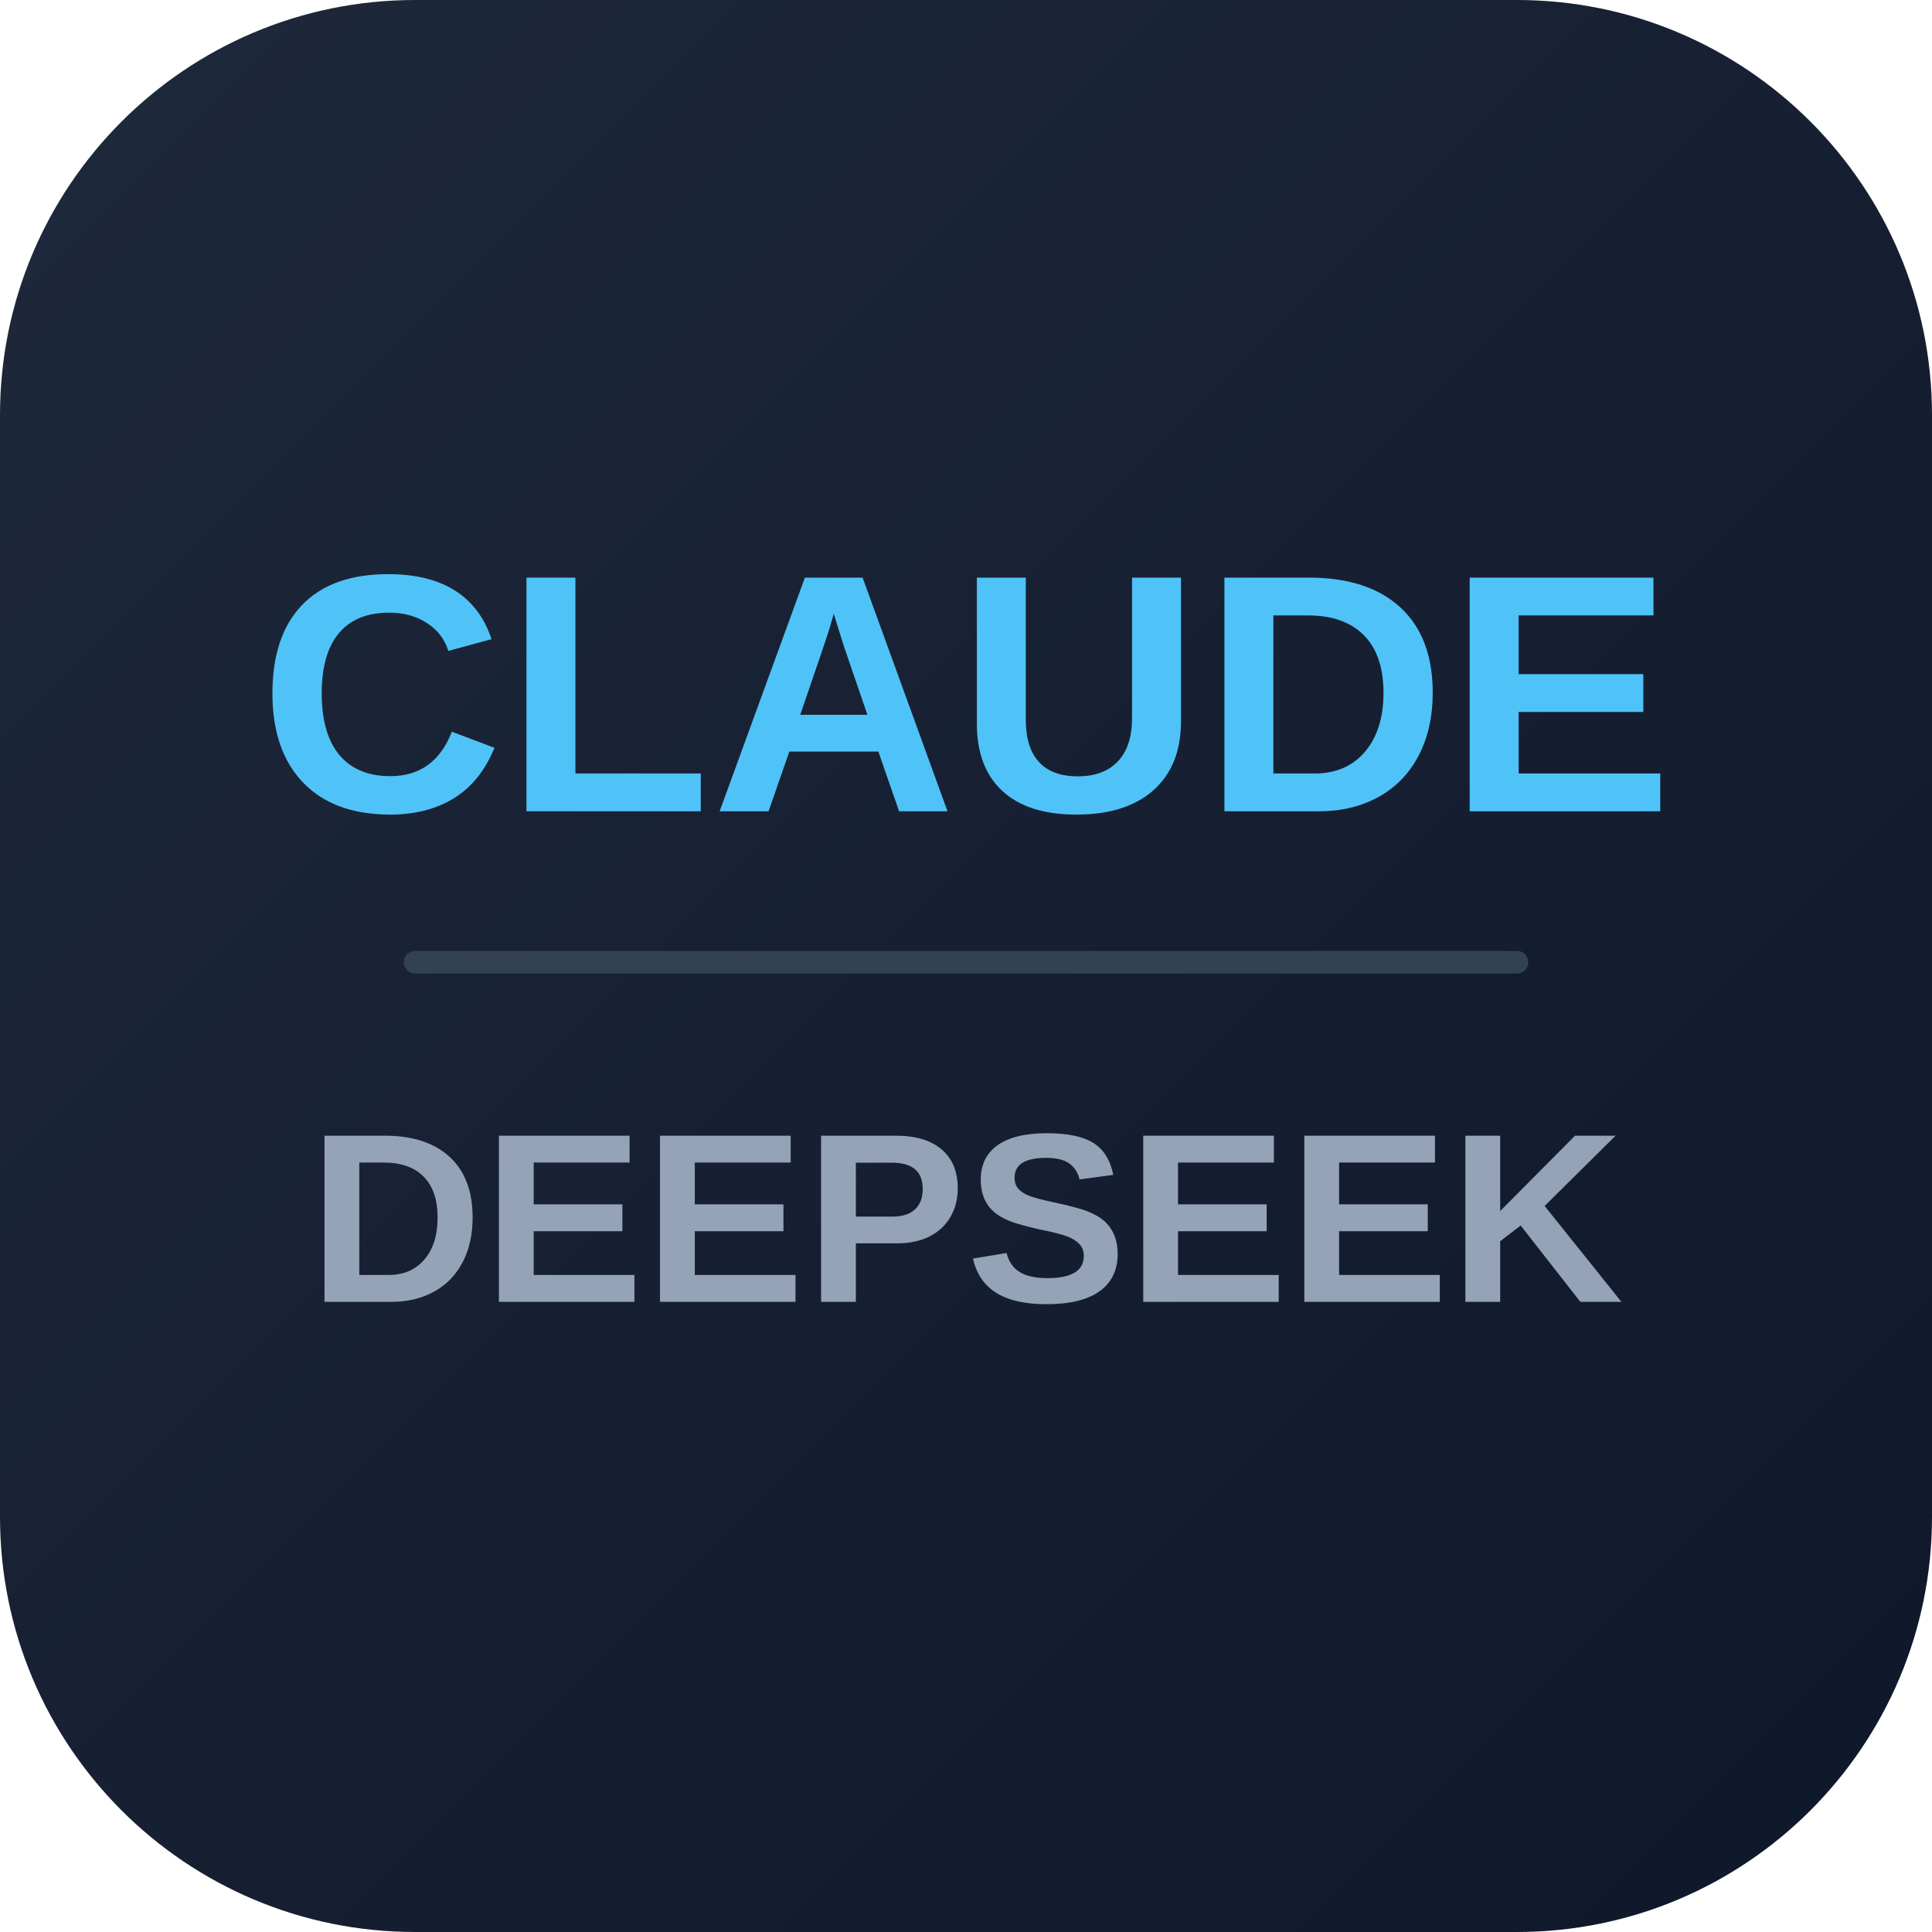
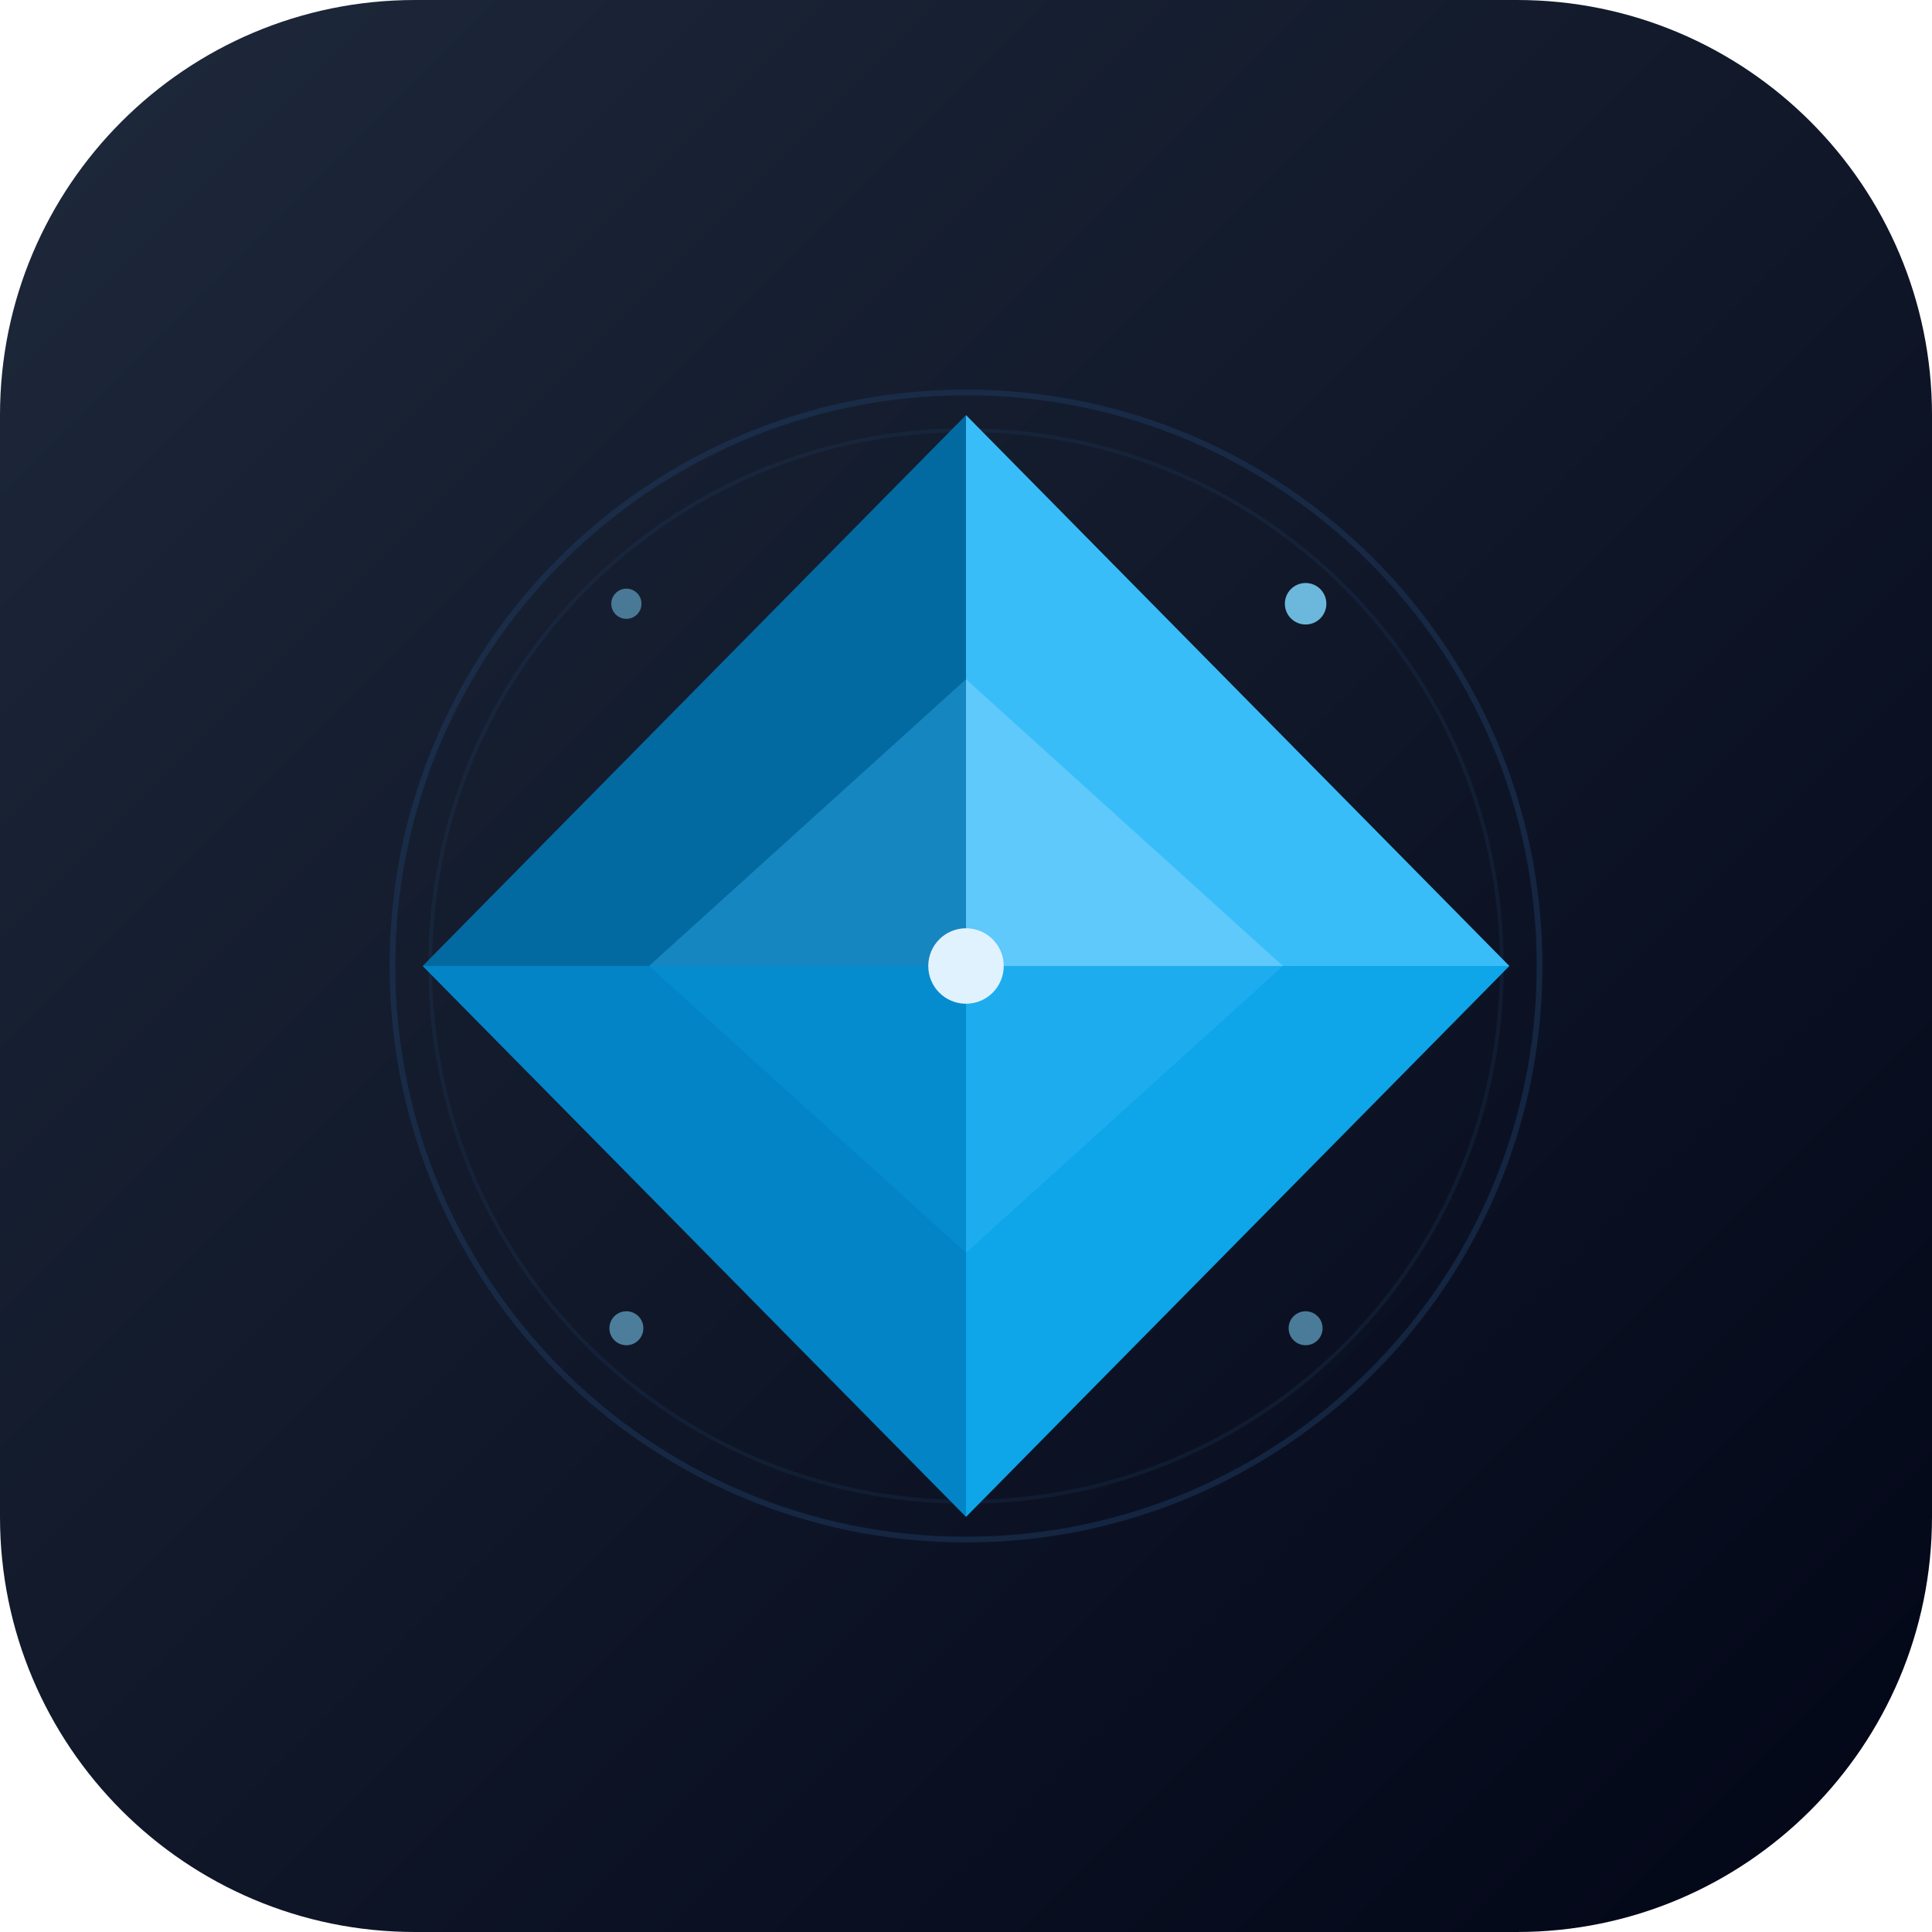
<svg xmlns="http://www.w3.org/2000/svg" width="512" height="512" viewBox="0 0 512 512">
  <defs>
-     <linearGradient id="bg" x1="0%" y1="0%" x2="100%" y2="100%">
-       <stop offset="0%" style="stop-color:#1e293b" />
-       <stop offset="100%" style="stop-color:#0f172a" />
+     <linearGradient id="bg" x1="0" y1="0" x2="512" y2="512" gradientUnits="userSpaceOnUse">
+       <stop offset="0%" stop-color="#1e293b" />
+       <stop offset="100%" stop-color="#020617" />
    </linearGradient>
  </defs>
  <rect width="512" height="512" rx="110" fill="url(#bg)" />
-   <text x="256" y="215" text-anchor="middle" font-family="Arial,Helvetica,sans-serif" font-weight="800" font-size="90" fill="#4fc3f7">CLAUDE</text>
-   <line x1="110" y1="255" x2="402" y2="255" stroke="#334155" stroke-width="6" stroke-linecap="round" />
-   <text x="256" y="345" text-anchor="middle" font-family="Arial,Helvetica,sans-serif" font-weight="700" font-size="64" fill="#94a3b8">DEEPSEEK</text>
+   <circle cx="256" cy="256" r="152" fill="none" stroke="#1e3a5f" stroke-width="1.5" opacity="0.5" />
+   <circle cx="256" cy="256" r="142" fill="none" stroke="#1e3a5f" stroke-width="1" opacity="0.25" />
+   <polygon points="256,110 400,256 256,256" fill="#38bdf8" />
+   <polygon points="400,256 256,402 256,256" fill="#0ea5e9" />
+   <polygon points="256,402 112,256 256,256" fill="#0284c7" />
+   <polygon points="112,256 256,110 256,256" fill="#0369a1" />
+   <polygon points="256,180 340,256 256,256" fill="#7dd3fc" opacity="0.55" />
+   <polygon points="340,256 256,332 256,256" fill="#38bdf8" opacity="0.35" />
+   <polygon points="256,332 172,256 256,256" fill="#0ea5e9" opacity="0.25" />
+   <polygon points="172,256 256,180 256,256" fill="#38bdf8" opacity="0.35" />
+   <circle cx="256" cy="256" r="10" fill="#e0f2fe" />
+   <circle cx="346" cy="160" r="5.5" fill="#7dd3fc" opacity="0.85" />
+   <circle cx="346" cy="352" r="4.5" fill="#7dd3fc" opacity="0.55" />
+   <circle cx="166" cy="352" r="4.5" fill="#7dd3fc" opacity="0.55" />
+   <circle cx="166" cy="160" r="4" fill="#7dd3fc" opacity="0.5" />
</svg>
